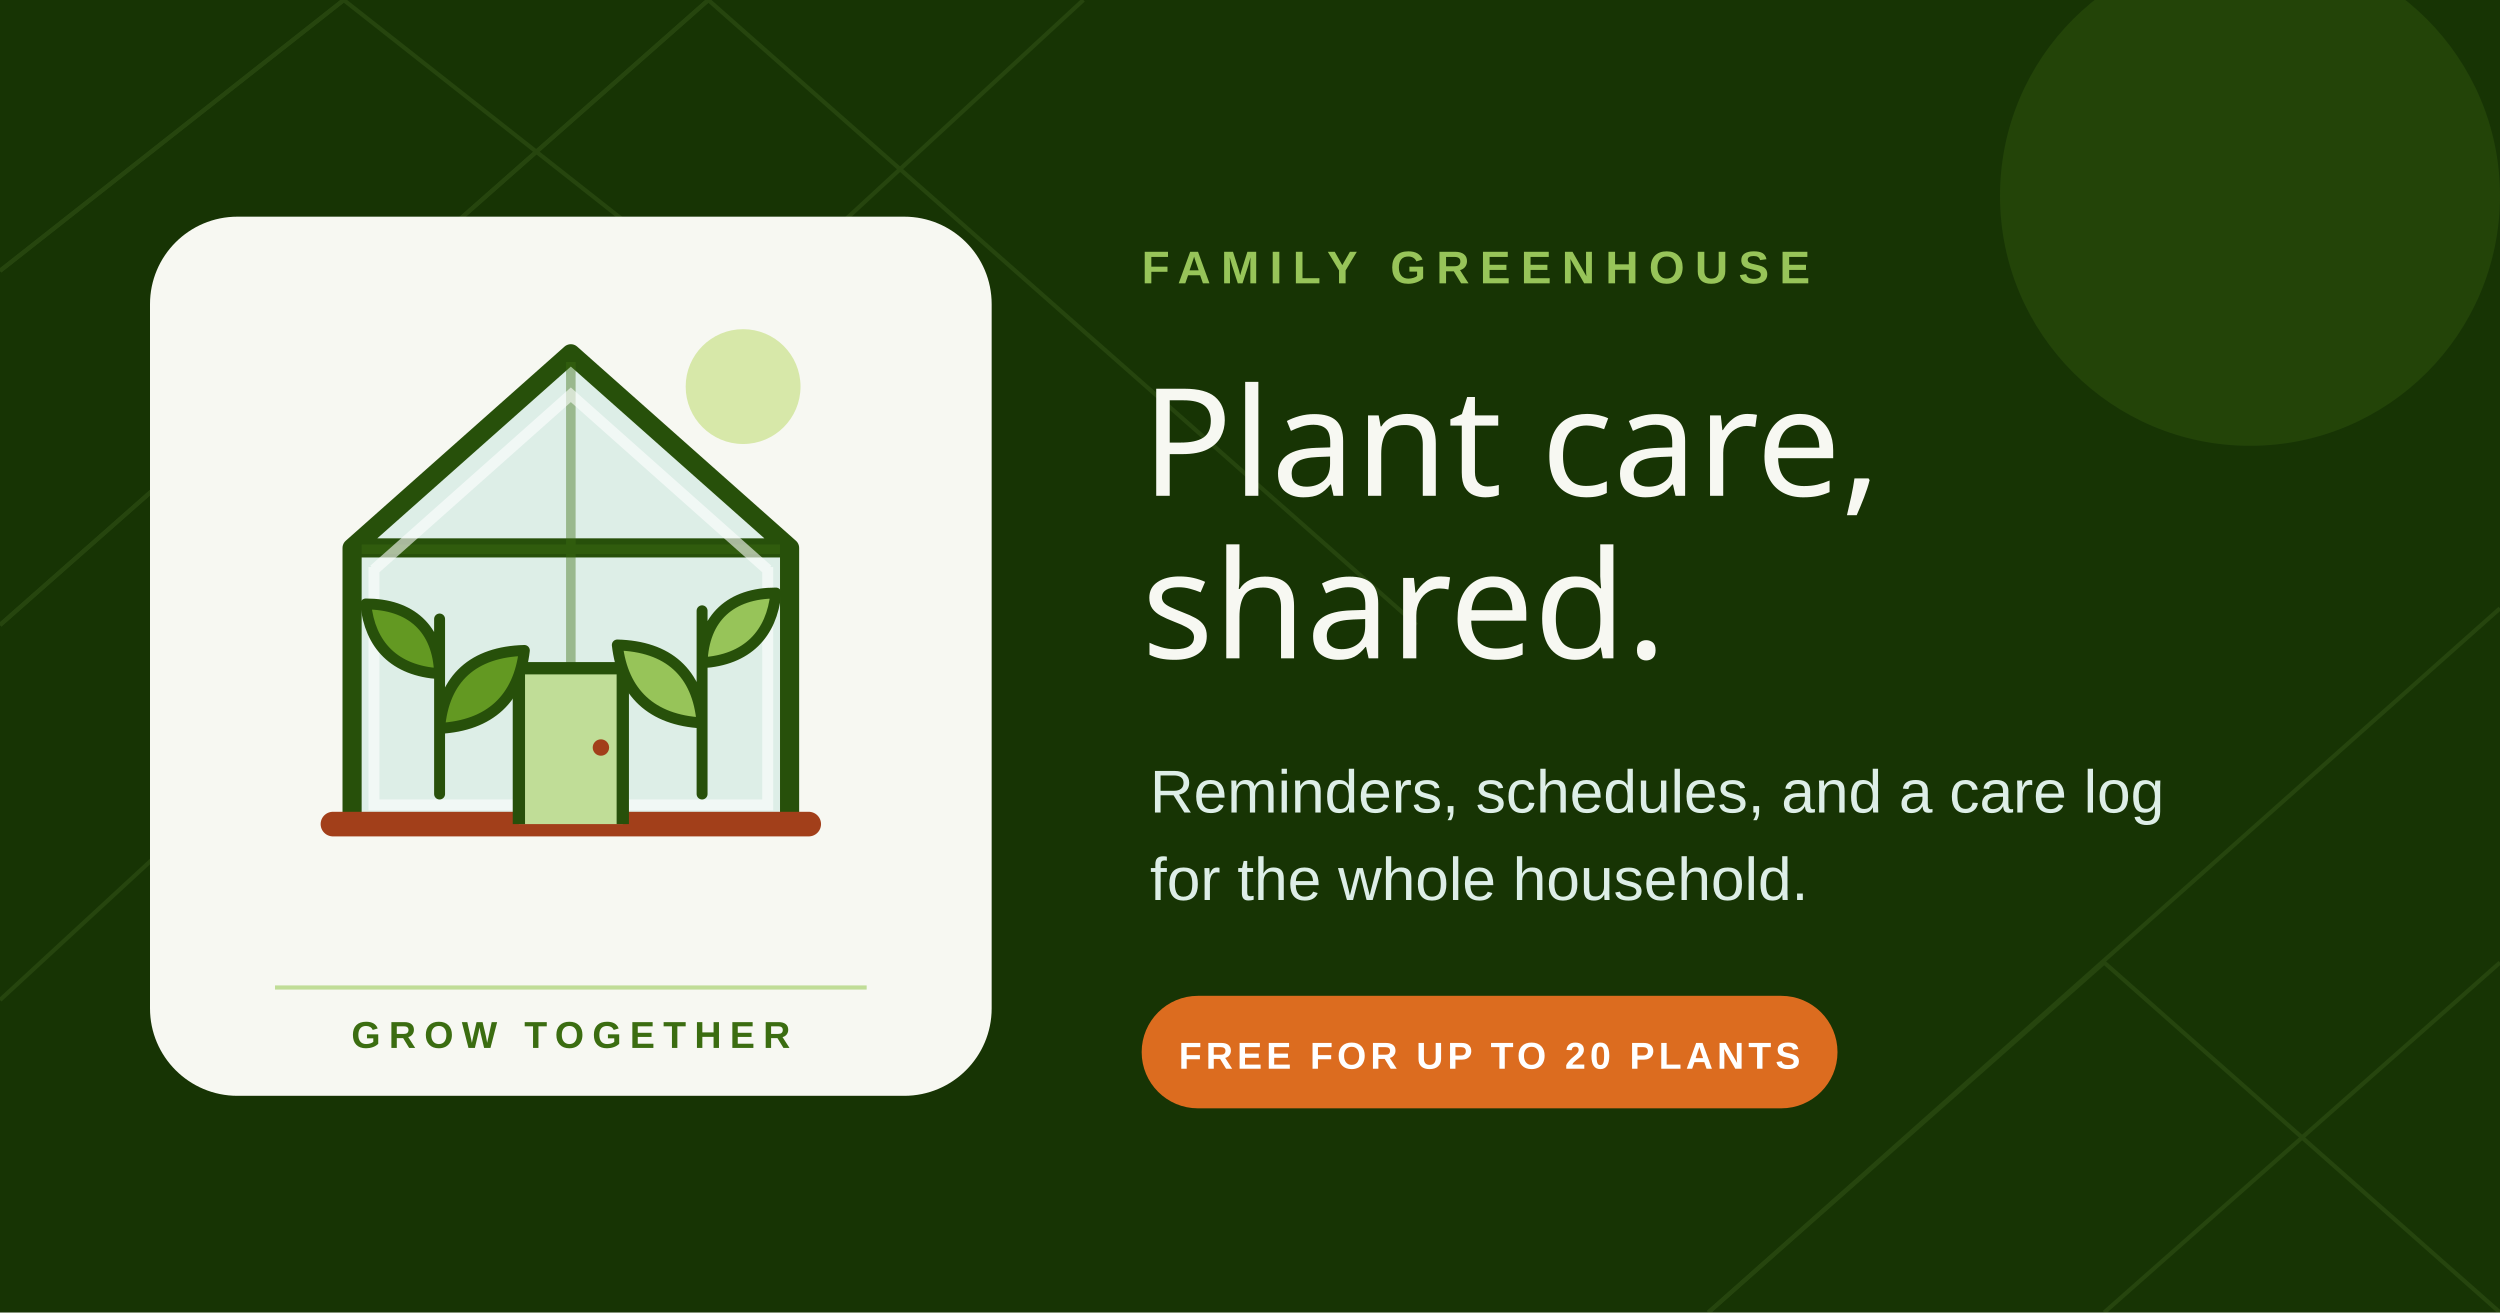
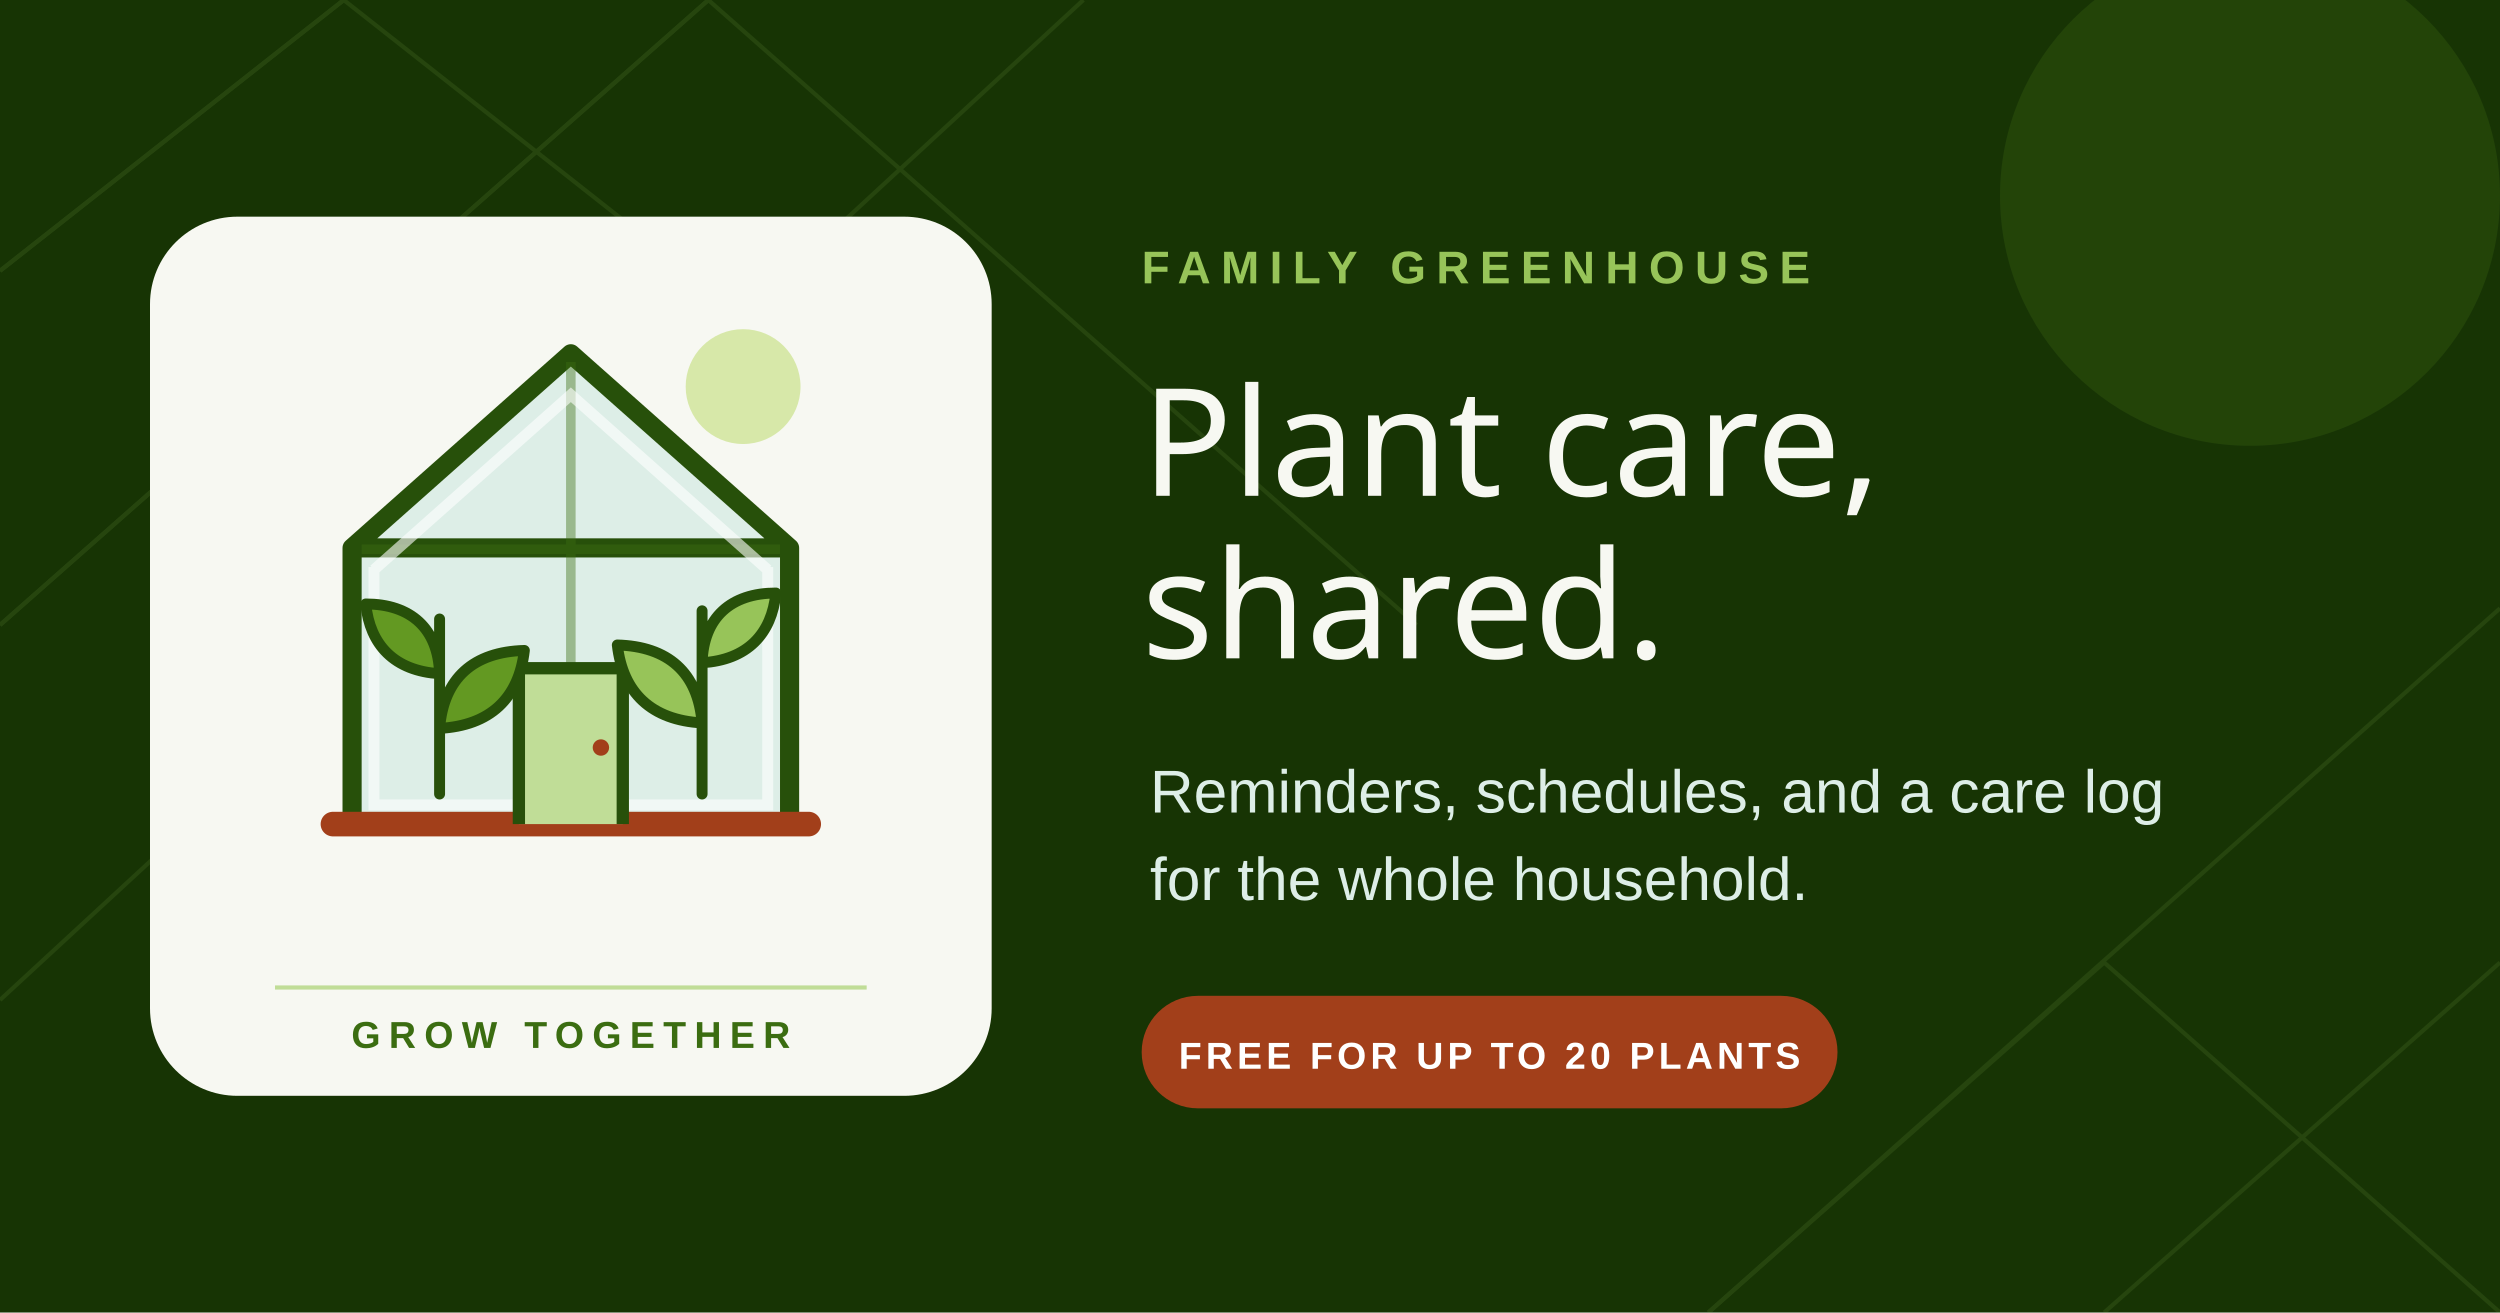
<svg xmlns="http://www.w3.org/2000/svg" viewBox="0 0 1200 630" role="img" aria-labelledby="title desc">
  <rect width="1200" height="630" fill="#173404" />
  <g fill="none" stroke="#97C459" stroke-width="2" opacity=".12">
    <path d="M0 130 165 0M0 300 340 0M0 480 520 0M820 630 1200 292M1010 630 1200 462" />
    <path d="M0 130 165 0 330 130M0 300 340 0 680 300M820 630 1010 462 1200 630" />
  </g>
  <circle cx="1080" cy="94" r="120" fill="#639922" opacity=".16" />
  <rect x="72" y="104" width="404" height="422" rx="42" fill="#F7F8F2" />
  <g transform="translate(106 116) scale(.65625)">
    <circle cx="382" cy="106" r="42" fill="#D7E8A9" />
    <path d="M96 224 256 82l160 142v202H96Z" fill="#DDEEE7" />
    <path d="M96 224 256 82l160 142M96 224h320v202H96Z" fill="none" stroke="#27500A" stroke-width="14" stroke-linejoin="round" />
    <path d="M256 88v338M103 225h306" fill="none" stroke="#3B6D11" stroke-width="7" opacity=".42" />
    <path d="M112 238v174h288V238M112 240 256 112l144 128" fill="none" stroke="#FFFFFF" stroke-width="8" opacity=".6" />
    <path d="M82 426h348" stroke="#A23F1A" stroke-width="18" stroke-linecap="round" />
    <path d="M218 426V312h76v114" fill="#C0DD97" stroke="#27500A" stroke-width="9" />
    <circle cx="278" cy="370" r="6" fill="#A23F1A" />
    <path d="M160 404V276M160 316c-33-2-51-21-54-51 33 0 53 18 54 51Zm0 40c37-2 58-22 62-57-37 1-59 20-62 57Z" fill="#639922" stroke="#27500A" stroke-width="8" stroke-linecap="round" stroke-linejoin="round" />
    <path d="M352 404V270M352 308c33-2 51-21 54-51-33 0-53 18-54 51Zm0 44c-37-2-58-22-62-57 37 1 59 20 62 57Z" fill="#97C459" stroke="#27500A" stroke-width="8" stroke-linecap="round" stroke-linejoin="round" />
  </g>
  <path d="M132 474h284" stroke="#C0DD97" stroke-width="2" />
  <text x="274" y="503" text-anchor="middle" font-family="Instrument Sans, Arial, sans-serif" font-size="18" font-weight="600" letter-spacing="4" fill="#3B6D11">GROW TOGETHER</text>
  <text x="548" y="136" font-family="Instrument Sans, Arial, sans-serif" font-size="22" font-weight="600" letter-spacing="5" fill="#97C459">FAMILY GREENHOUSE</text>
  <text x="548" y="238" font-family="Bitter Variable" font-size="72" font-weight="400" fill="#F7F8F2">
    <tspan x="548" dy="0">Plant care,</tspan>
    <tspan x="548" dy="78">shared.</tspan>
  </text>
  <text x="552" y="390" font-family="Instrument Sans, Arial, sans-serif" font-size="29" fill="#DDEEE7">
    <tspan x="552" dy="0">Reminders, schedules, and a care log</tspan>
    <tspan x="552" dy="42">for the whole household.</tspan>
  </text>
-   <rect x="548" y="478" width="334" height="54" rx="27" fill="#DC6C1F" />
+   <rect x="548" y="478" width="334" height="54" rx="27" fill="#A23F1A" />
  <text x="715" y="513" text-anchor="middle" font-family="Instrument Sans, Arial, sans-serif" font-size="18" font-weight="700" letter-spacing="2" fill="#FFFFFF">FREE FOR UP TO 20 PLANTS</text>
</svg>
